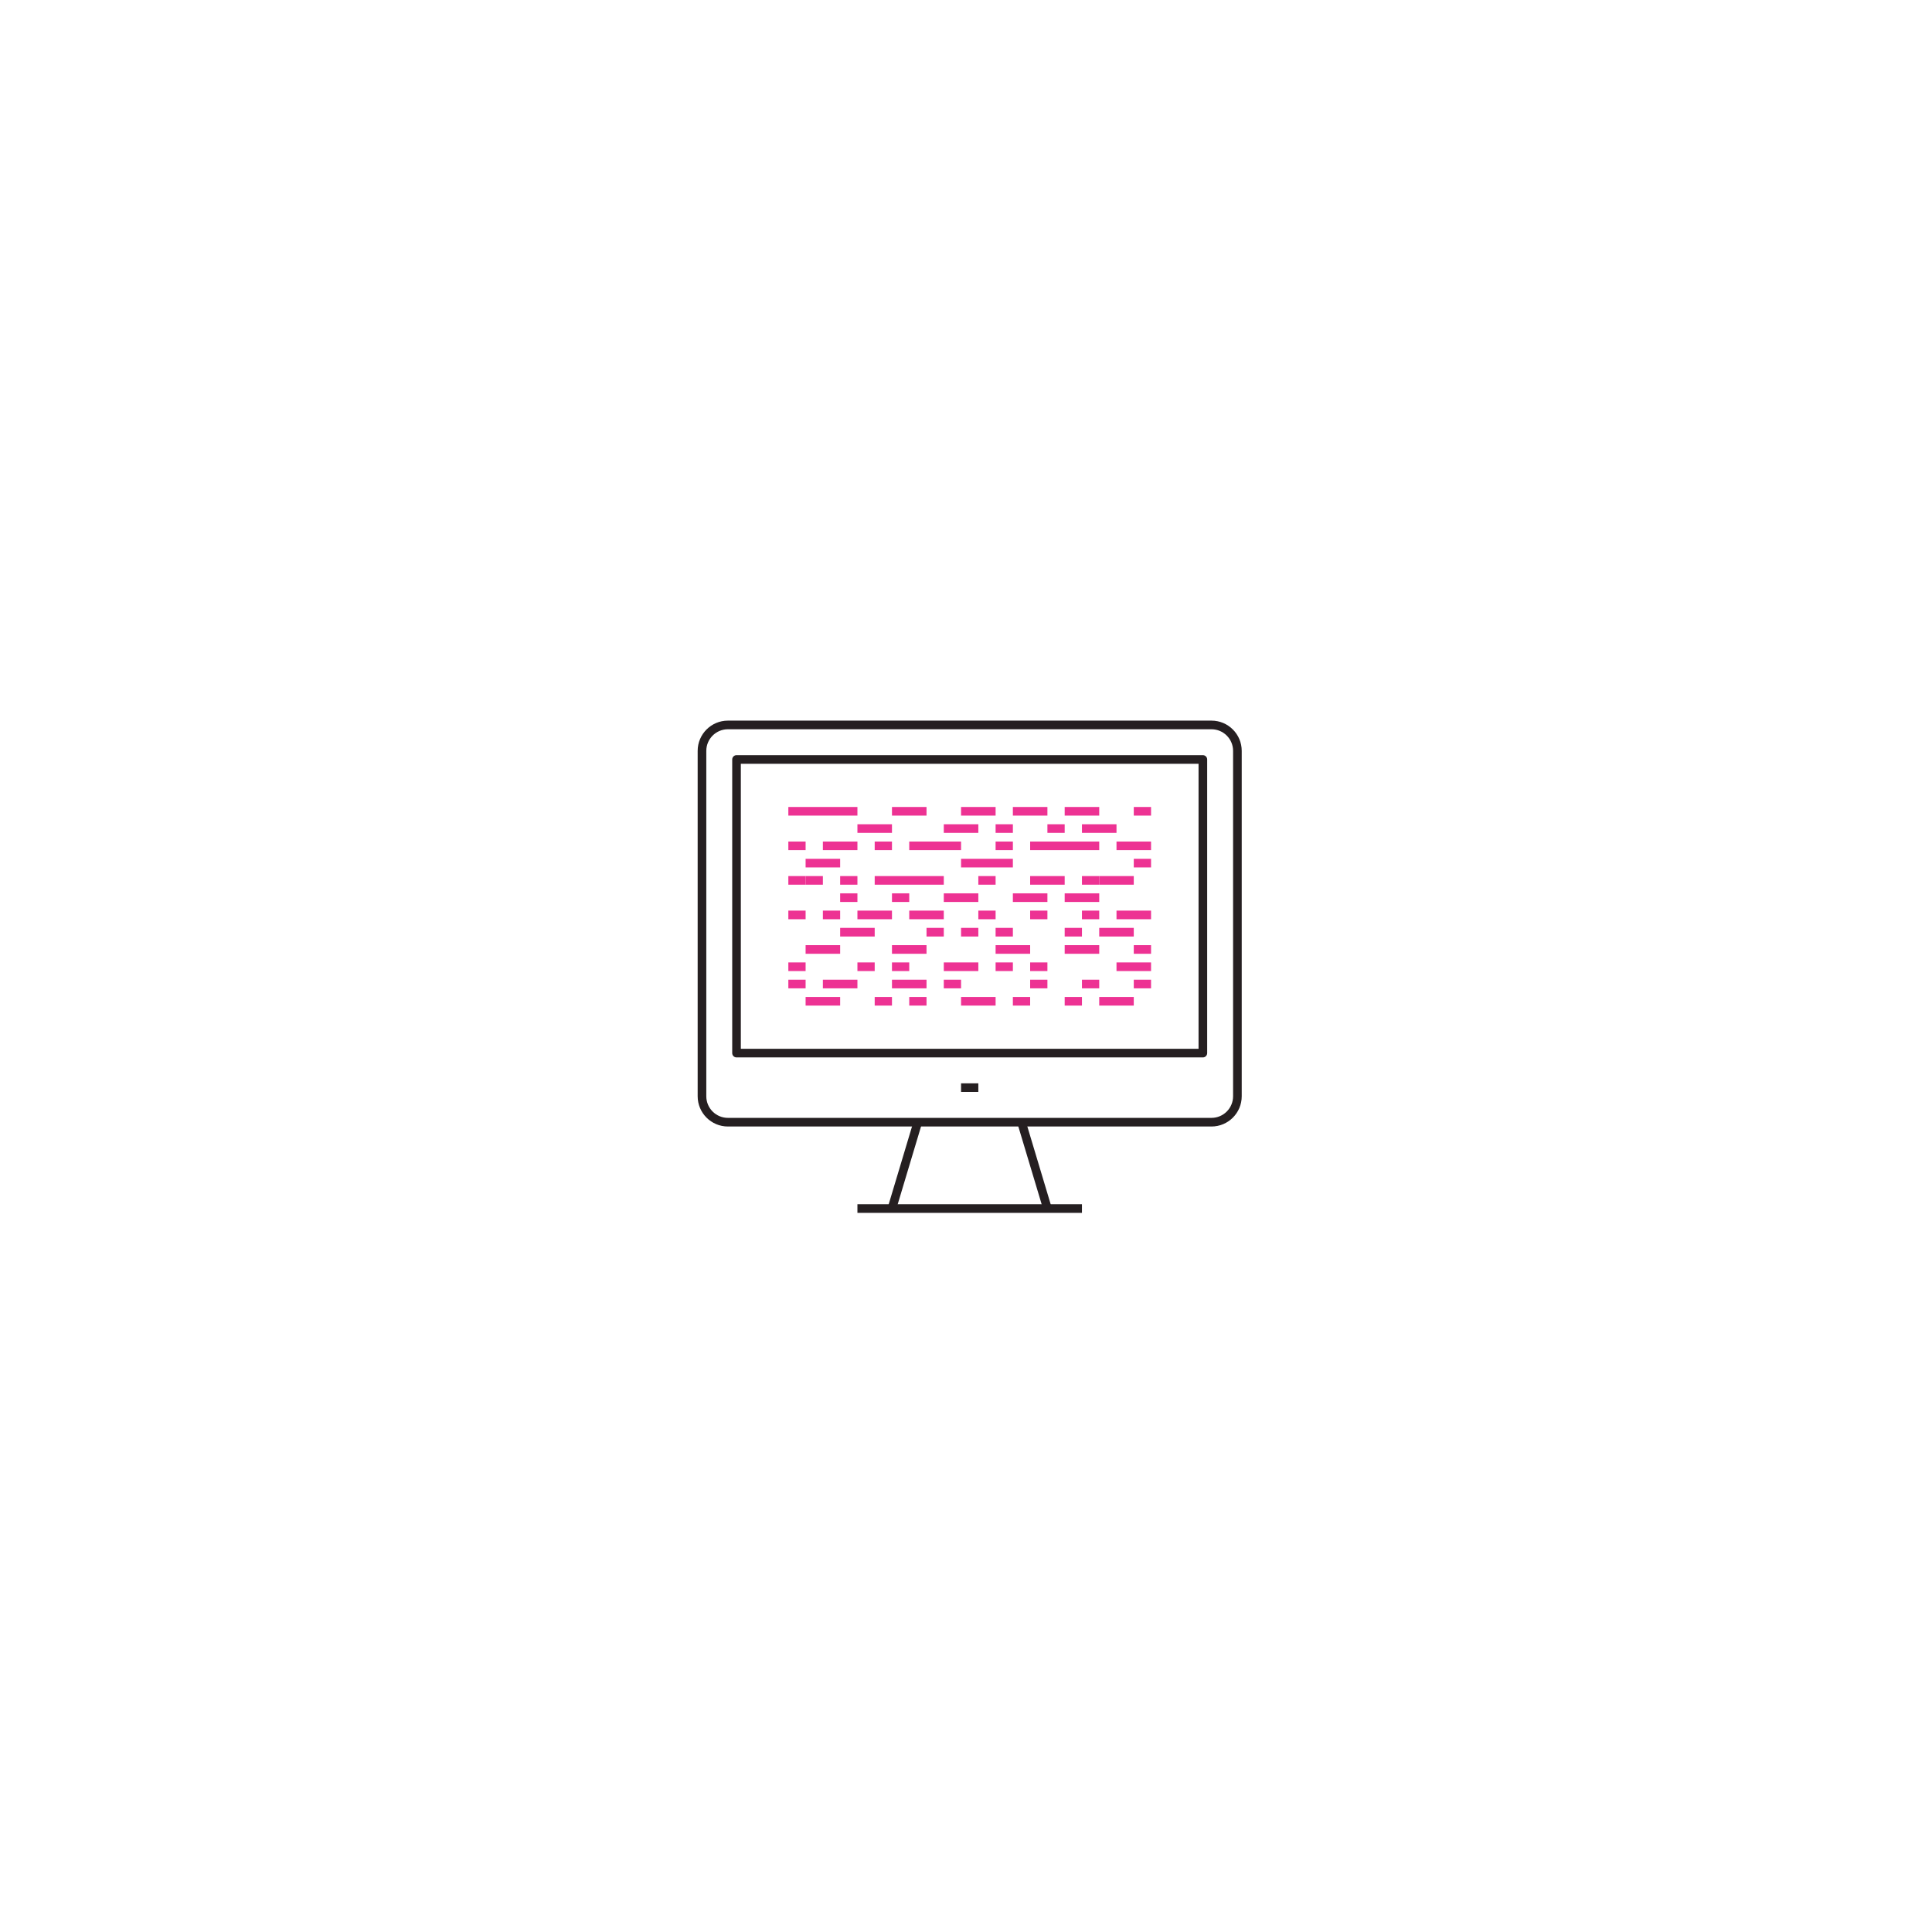
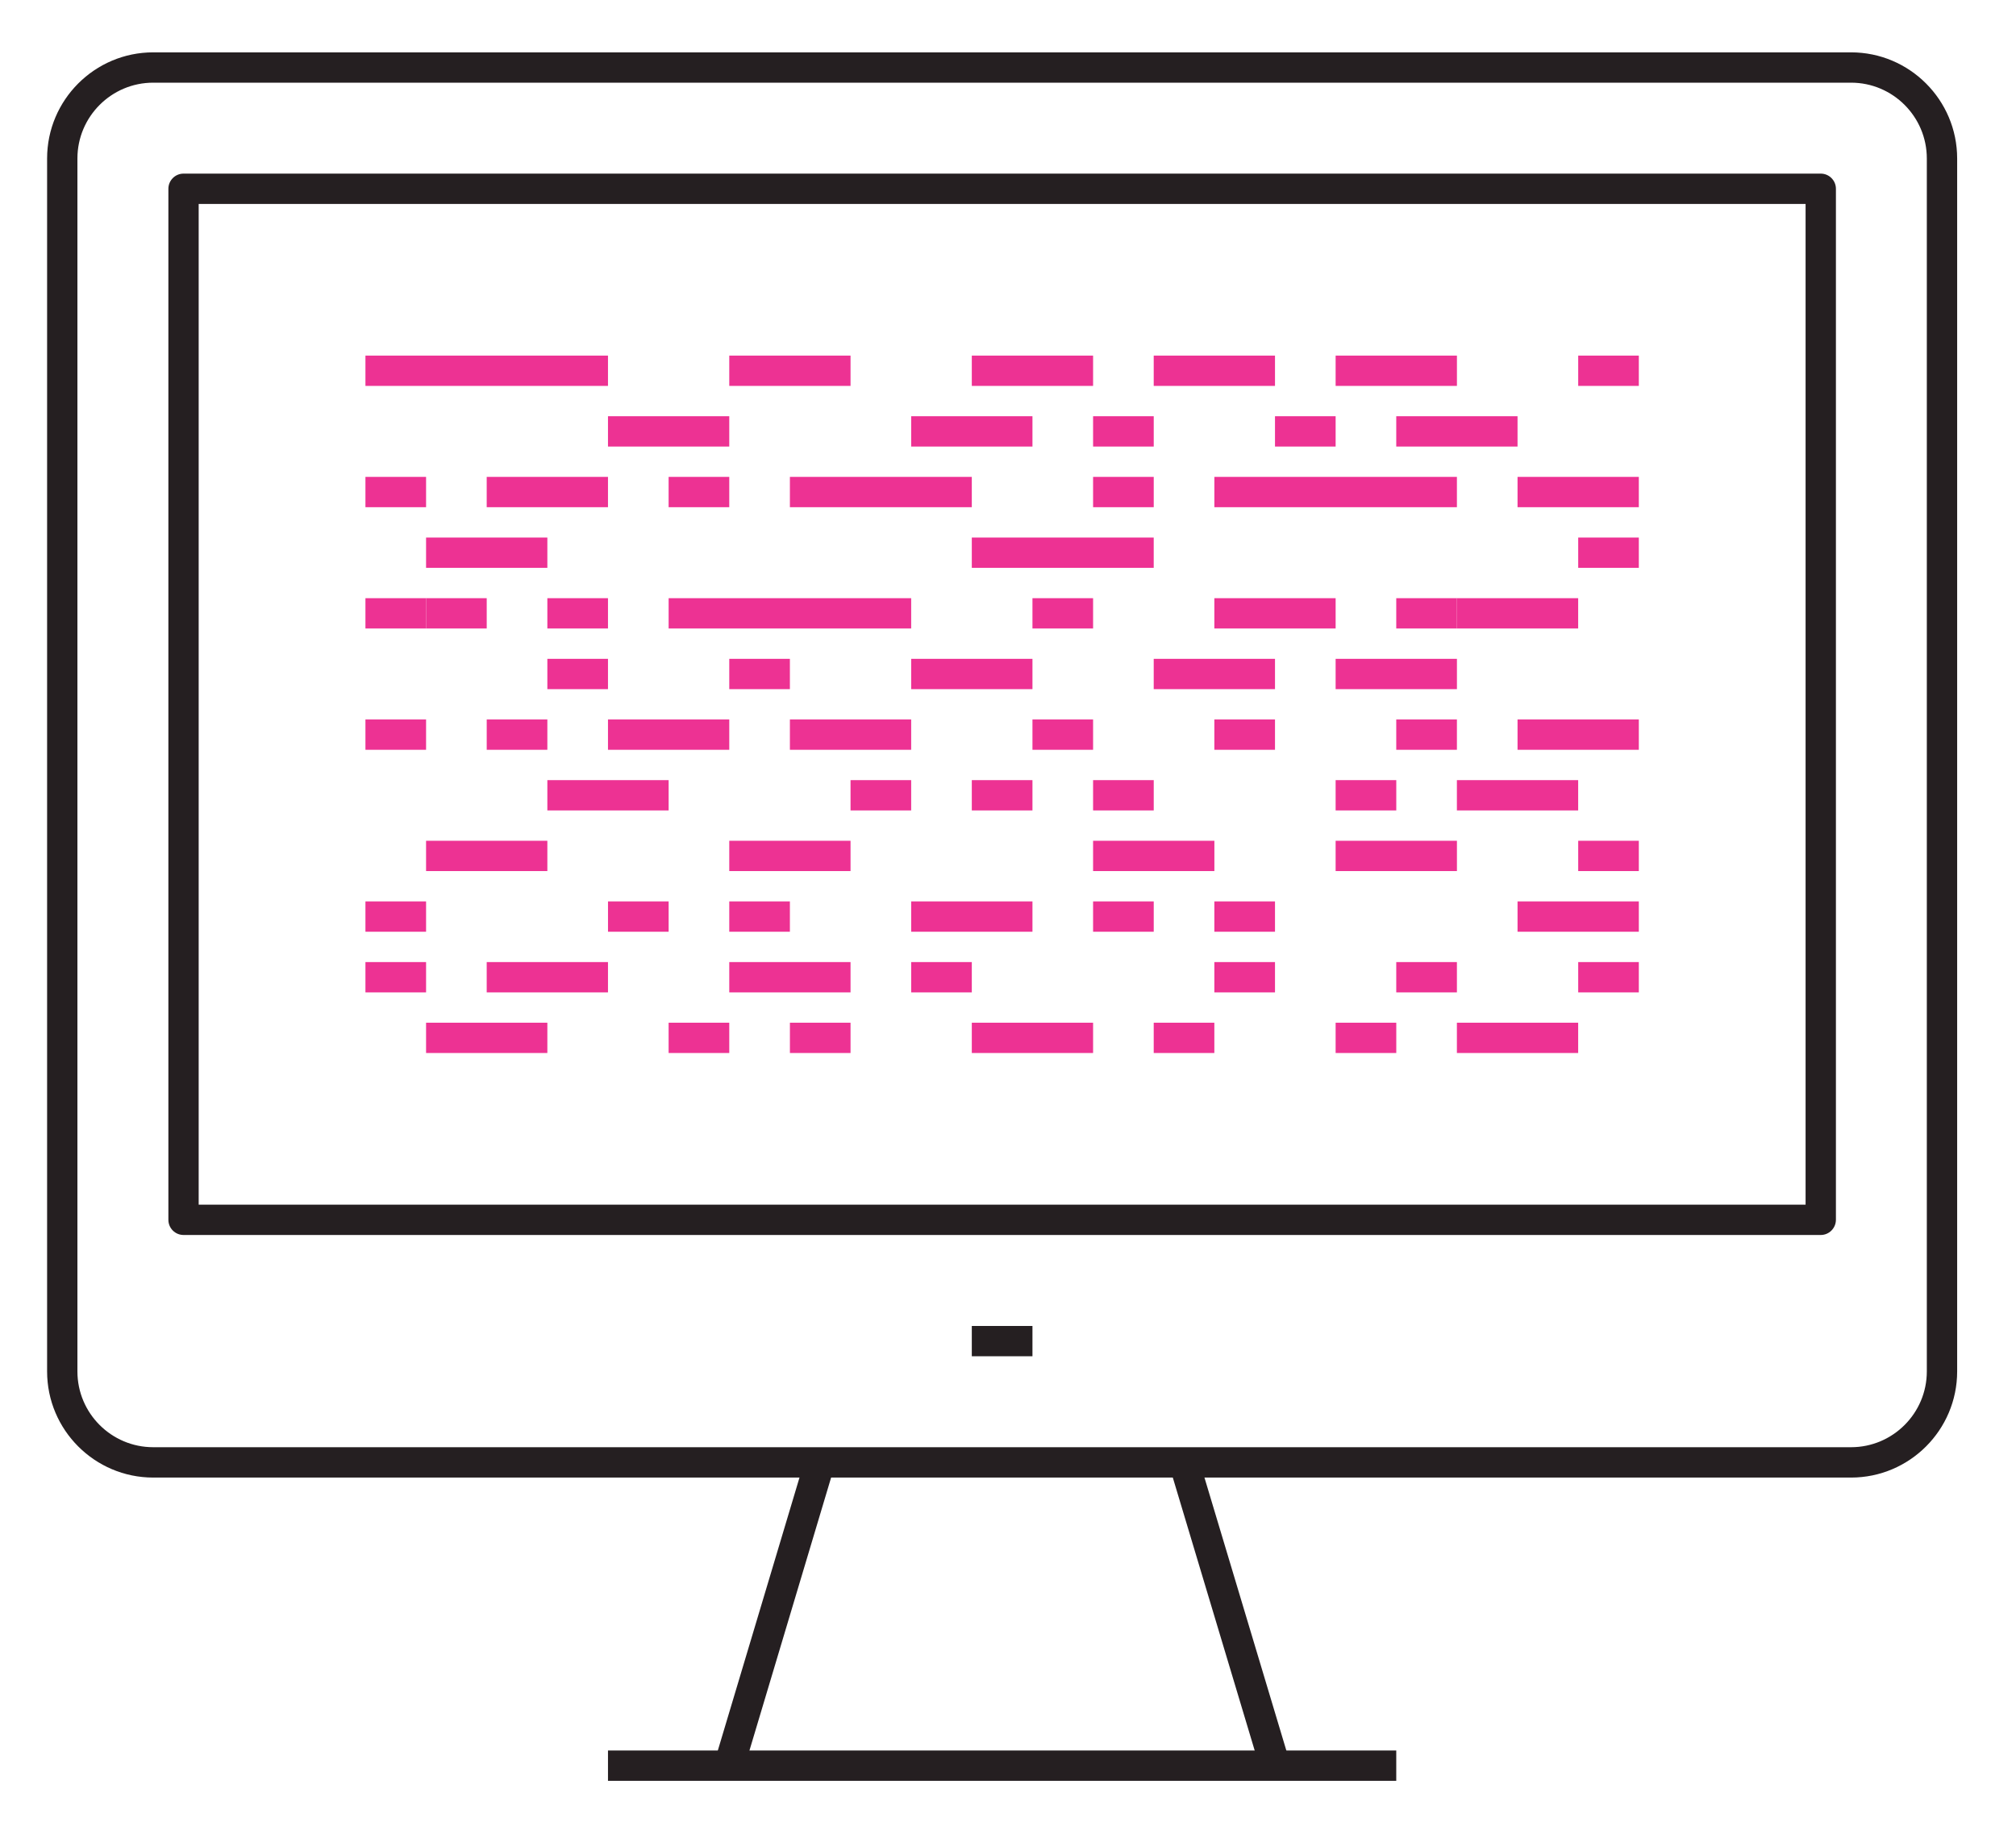
- <svg xmlns="http://www.w3.org/2000/svg" version="1.1" id="Layer_1" x="0px" y="0px" width="360px" height="360px" viewBox="0 0 360 360" enable-background="new 0 0 360 360" xml:space="preserve">
+ <svg xmlns="http://www.w3.org/2000/svg" version="1.1" id="Layer_1" x="0px" y="0px" width="107px" height="98px" viewBox="126.5 129.5 107 98" enable-background="new 126.5 129.5 107 98" xml:space="preserve">
  <g>
-     <path fill="#251F21" d="M135.632,135.887c-2.219,0-4.023,1.805-4.023,4.023v64.366c0,2.218,1.804,4.022,4.023,4.022h90.113   c2.219,0,4.022-1.805,4.022-4.022V139.91c0-2.219-1.804-4.023-4.022-4.023H135.632z M225.745,209.908h-90.113   c-3.105,0-5.632-2.527-5.632-5.632V139.91c0-3.105,2.527-5.632,5.632-5.632h90.113c3.104,0,5.632,2.526,5.632,5.632v64.366   C231.377,207.381,228.85,209.908,225.745,209.908" />
+     <path fill="#251F21" d="M134.632,133.887c-2.219,0-4.023,1.805-4.023,4.023v64.365c0,2.219,1.804,4.022,4.023,4.022h90.113   c2.219,0,4.022-1.805,4.022-4.022V137.91c0-2.219-1.805-4.023-4.022-4.023H134.632L134.632,133.887z M224.745,207.908h-90.113   c-3.105,0-5.632-2.527-5.632-5.633V137.91c0-3.105,2.527-5.632,5.632-5.632h90.113c3.104,0,5.632,2.526,5.632,5.632v64.365   C230.377,205.381,227.85,207.908,224.745,207.908" />
  </g>
-   <rect x="184.357" y="216.345" transform="matrix(0.2874 0.9578 -0.9578 0.2874 345.3517 -29.8807)" fill="#251F21" width="16.8" height="1.609" />
-   <rect x="167.816" y="208.749" transform="matrix(0.9578 0.2873 -0.2873 0.9578 69.4938 -39.2887)" fill="#251F21" width="1.608" height="16.801" />
-   <rect x="159.769" y="224.391" fill="#251F21" width="41.838" height="1.609" />
-   <rect x="179.079" y="201.863" fill="#251F21" width="3.219" height="1.608" />
+   <rect x="183.365" y="214.346" transform="matrix(-0.2874 -0.9578 0.9578 -0.2874 40.8029 460.6588)" fill="#251F21" width="16.8" height="1.609" />
+   <rect x="166.807" y="206.742" transform="matrix(-0.958 -0.2867 0.2867 -0.958 266.4956 469.3093)" fill="#251F21" width="1.608" height="16.8" />
+   <rect x="158.769" y="222.391" fill="#251F21" width="41.838" height="1.609" />
+   <rect x="178.079" y="199.863" fill="#251F21" width="3.219" height="1.607" />
  <g>
-     <path fill="#251F21" d="M138.045,195.426h85.287v-53.102h-85.287V195.426z M224.136,197.035h-86.894   c-0.445,0-0.805-0.36-0.805-0.805v-54.712c0-0.443,0.36-0.805,0.805-0.805h86.894c0.444,0,0.805,0.361,0.805,0.805v54.712   C224.94,196.675,224.58,197.035,224.136,197.035" />
+     <path fill="#251F21" d="M137.045,193.426h85.287v-53.102h-85.287V193.426z M223.137,195.035h-86.895   c-0.445,0-0.805-0.36-0.805-0.805v-54.712c0-0.443,0.36-0.805,0.805-0.805h86.895c0.443,0,0.805,0.361,0.805,0.805v54.712   C223.939,194.675,223.58,195.035,223.137,195.035" />
  </g>
-   <rect x="156.551" y="163.243" fill="#ED3293" width="3.218" height="1.608" />
-   <rect x="191.952" y="163.243" fill="#ED3293" width="6.437" height="1.608" />
-   <rect x="198.389" y="166.461" fill="#ED3293" width="6.438" height="1.609" />
-   <rect x="201.607" y="169.679" fill="#ED3293" width="3.219" height="1.609" />
-   <rect x="198.389" y="172.898" fill="#ED3293" width="3.219" height="1.608" />
-   <rect x="198.389" y="176.116" fill="#ED3293" width="6.438" height="1.608" />
-   <rect x="204.825" y="172.898" fill="#ED3293" width="6.437" height="1.608" />
-   <rect x="191.952" y="169.679" fill="#ED3293" width="3.219" height="1.609" />
-   <rect x="188.734" y="166.461" fill="#ED3293" width="6.437" height="1.609" />
-   <rect x="185.516" y="172.898" fill="#ED3293" width="3.219" height="1.608" />
-   <rect x="182.298" y="169.679" fill="#ED3293" width="3.218" height="1.609" />
-   <rect x="185.516" y="176.116" fill="#ED3293" width="6.437" height="1.608" />
-   <rect x="185.516" y="179.334" fill="#ED3293" width="3.219" height="1.609" />
-   <rect x="191.952" y="179.334" fill="#ED3293" width="3.219" height="1.609" />
-   <rect x="191.952" y="182.553" fill="#ED3293" width="3.219" height="1.609" />
-   <rect x="188.734" y="185.771" fill="#ED3293" width="3.218" height="1.608" />
-   <rect x="201.607" y="182.553" fill="#ED3293" width="3.219" height="1.609" />
-   <rect x="211.264" y="182.553" fill="#ED3293" width="3.217" height="1.609" />
-   <rect x="198.389" y="185.771" fill="#ED3293" width="3.219" height="1.608" />
-   <rect x="204.825" y="185.771" fill="#ED3293" width="6.437" height="1.608" />
-   <rect x="179.079" y="185.771" fill="#ED3293" width="6.437" height="1.608" />
-   <rect x="175.861" y="182.553" fill="#ED3293" width="3.218" height="1.609" />
-   <rect x="166.206" y="182.553" fill="#ED3293" width="6.437" height="1.609" />
-   <rect x="172.643" y="172.898" fill="#ED3293" width="3.218" height="1.608" />
-   <rect x="169.424" y="169.679" fill="#ED3293" width="6.437" height="1.609" />
-   <rect x="166.206" y="166.461" fill="#ED3293" width="3.218" height="1.609" />
-   <rect x="159.769" y="169.679" fill="#ED3293" width="6.437" height="1.609" />
-   <rect x="150.114" y="160.025" fill="#ED3293" width="6.437" height="1.608" />
-   <rect x="156.551" y="172.898" fill="#ED3293" width="6.437" height="1.608" />
-   <rect x="159.77" y="179.334" fill="#ED3293" width="3.218" height="1.609" />
-   <rect x="166.206" y="176.116" fill="#ED3293" width="6.437" height="1.608" />
-   <rect x="166.206" y="179.334" fill="#ED3293" width="3.218" height="1.609" />
-   <rect x="162.987" y="185.771" fill="#ED3293" width="3.219" height="1.608" />
-   <rect x="169.425" y="185.771" fill="#ED3293" width="3.218" height="1.608" />
-   <rect x="175.861" y="179.334" fill="#ED3293" width="6.437" height="1.609" />
-   <rect x="179.079" y="172.898" fill="#ED3293" width="3.219" height="1.608" />
-   <rect x="175.861" y="166.461" fill="#ED3293" width="6.437" height="1.609" />
-   <rect x="156.551" y="166.461" fill="#ED3293" width="3.218" height="1.609" />
-   <rect x="153.332" y="182.553" fill="#ED3293" width="6.437" height="1.609" />
-   <rect x="175.861" y="153.588" fill="#ED3293" width="6.437" height="1.609" />
-   <rect x="179.079" y="160.025" fill="#ED3293" width="9.655" height="1.608" />
-   <rect x="169.424" y="156.806" fill="#ED3293" width="9.655" height="1.609" />
-   <rect x="182.298" y="163.243" fill="#ED3293" width="3.218" height="1.608" />
-   <rect x="150.114" y="163.243" fill="#ED3293" width="3.219" height="1.608" />
-   <rect x="162.988" y="163.243" fill="#ED3293" width="12.873" height="1.608" />
-   <rect x="191.953" y="156.806" fill="#ED3293" width="12.873" height="1.609" />
-   <rect x="208.044" y="179.334" fill="#ED3293" width="6.437" height="1.609" />
-   <rect x="211.264" y="176.116" fill="#ED3293" width="3.217" height="1.608" />
-   <rect x="208.044" y="169.679" fill="#ED3293" width="6.437" height="1.609" />
-   <rect x="204.825" y="163.243" fill="#ED3293" width="6.437" height="1.608" />
-   <rect x="201.607" y="163.243" fill="#ED3293" width="3.219" height="1.608" />
-   <rect x="211.264" y="160.025" fill="#ED3293" width="3.217" height="1.608" />
-   <rect x="208.044" y="156.806" fill="#ED3293" width="6.437" height="1.609" />
-   <rect x="201.607" y="153.588" fill="#ED3293" width="6.437" height="1.609" />
-   <rect x="211.264" y="150.37" fill="#ED3293" width="3.217" height="1.608" />
-   <rect x="198.389" y="150.37" fill="#ED3293" width="6.438" height="1.608" />
-   <rect x="195.171" y="153.588" fill="#ED3293" width="3.218" height="1.609" />
-   <rect x="188.734" y="150.37" fill="#ED3293" width="6.437" height="1.608" />
-   <rect x="185.516" y="153.588" fill="#ED3293" width="3.219" height="1.609" />
-   <rect x="185.516" y="156.806" fill="#ED3293" width="3.219" height="1.609" />
-   <rect x="162.987" y="156.806" fill="#ED3293" width="3.219" height="1.609" />
-   <rect x="153.332" y="156.806" fill="#ED3293" width="6.437" height="1.609" />
-   <rect x="146.896" y="156.806" fill="#ED3293" width="3.218" height="1.609" />
-   <rect x="146.896" y="163.243" fill="#ED3293" width="3.218" height="1.608" />
-   <rect x="146.896" y="169.679" fill="#ED3293" width="3.218" height="1.609" />
-   <rect x="150.114" y="176.116" fill="#ED3293" width="6.437" height="1.608" />
-   <rect x="153.333" y="169.679" fill="#ED3293" width="3.218" height="1.609" />
-   <rect x="146.896" y="179.334" fill="#ED3293" width="3.218" height="1.609" />
-   <rect x="150.114" y="185.771" fill="#ED3293" width="6.437" height="1.608" />
-   <rect x="146.896" y="182.553" fill="#ED3293" width="3.218" height="1.609" />
-   <rect x="159.769" y="153.588" fill="#ED3293" width="6.437" height="1.609" />
-   <rect x="166.206" y="150.37" fill="#ED3293" width="6.437" height="1.608" />
-   <rect x="146.896" y="150.37" fill="#ED3293" width="12.873" height="1.608" />
-   <rect x="179.079" y="150.37" fill="#ED3293" width="6.437" height="1.608" />
+   <rect x="155.551" y="161.243" fill="#ED3293" width="3.218" height="1.608" />
+   <rect x="190.952" y="161.243" fill="#ED3293" width="6.437" height="1.608" />
+   <rect x="197.389" y="164.461" fill="#ED3293" width="6.438" height="1.609" />
+   <rect x="200.607" y="167.679" fill="#ED3293" width="3.219" height="1.609" />
+   <rect x="197.389" y="170.898" fill="#ED3293" width="3.219" height="1.608" />
+   <rect x="197.389" y="174.116" fill="#ED3293" width="6.438" height="1.608" />
+   <rect x="203.825" y="170.898" fill="#ED3293" width="6.437" height="1.608" />
+   <rect x="190.952" y="167.679" fill="#ED3293" width="3.219" height="1.609" />
+   <rect x="187.734" y="164.461" fill="#ED3293" width="6.437" height="1.609" />
+   <rect x="184.516" y="170.898" fill="#ED3293" width="3.219" height="1.608" />
+   <rect x="181.298" y="167.679" fill="#ED3293" width="3.218" height="1.609" />
+   <rect x="184.516" y="174.116" fill="#ED3293" width="6.438" height="1.608" />
+   <rect x="184.516" y="177.334" fill="#ED3293" width="3.219" height="1.609" />
+   <rect x="190.952" y="177.334" fill="#ED3293" width="3.219" height="1.609" />
+   <rect x="190.952" y="180.553" fill="#ED3293" width="3.219" height="1.609" />
+   <rect x="187.734" y="183.771" fill="#ED3293" width="3.218" height="1.607" />
+   <rect x="200.607" y="180.553" fill="#ED3293" width="3.219" height="1.609" />
+   <rect x="210.264" y="180.553" fill="#ED3293" width="3.217" height="1.609" />
+   <rect x="197.389" y="183.771" fill="#ED3293" width="3.219" height="1.607" />
+   <rect x="203.825" y="183.771" fill="#ED3293" width="6.437" height="1.607" />
+   <rect x="178.079" y="183.771" fill="#ED3293" width="6.437" height="1.607" />
+   <rect x="174.861" y="180.553" fill="#ED3293" width="3.218" height="1.609" />
+   <rect x="165.206" y="180.553" fill="#ED3293" width="6.437" height="1.609" />
+   <rect x="171.643" y="170.898" fill="#ED3293" width="3.218" height="1.608" />
+   <rect x="168.424" y="167.679" fill="#ED3293" width="6.437" height="1.609" />
+   <rect x="165.206" y="164.461" fill="#ED3293" width="3.218" height="1.609" />
+   <rect x="158.769" y="167.679" fill="#ED3293" width="6.437" height="1.609" />
+   <rect x="149.114" y="158.025" fill="#ED3293" width="6.437" height="1.608" />
+   <rect x="155.551" y="170.898" fill="#ED3293" width="6.437" height="1.608" />
+   <rect x="158.77" y="177.334" fill="#ED3293" width="3.218" height="1.609" />
+   <rect x="165.206" y="174.116" fill="#ED3293" width="6.437" height="1.608" />
+   <rect x="165.206" y="177.334" fill="#ED3293" width="3.218" height="1.609" />
+   <rect x="161.987" y="183.771" fill="#ED3293" width="3.219" height="1.607" />
+   <rect x="168.425" y="183.771" fill="#ED3293" width="3.218" height="1.607" />
+   <rect x="174.861" y="177.334" fill="#ED3293" width="6.437" height="1.609" />
+   <rect x="178.079" y="170.898" fill="#ED3293" width="3.219" height="1.608" />
+   <rect x="174.861" y="164.461" fill="#ED3293" width="6.437" height="1.609" />
+   <rect x="155.551" y="164.461" fill="#ED3293" width="3.218" height="1.609" />
+   <rect x="152.332" y="180.553" fill="#ED3293" width="6.437" height="1.609" />
+   <rect x="174.861" y="151.588" fill="#ED3293" width="6.437" height="1.609" />
+   <rect x="178.079" y="158.025" fill="#ED3293" width="9.655" height="1.608" />
+   <rect x="168.424" y="154.806" fill="#ED3293" width="9.655" height="1.609" />
+   <rect x="181.298" y="161.243" fill="#ED3293" width="3.218" height="1.608" />
+   <rect x="149.114" y="161.243" fill="#ED3293" width="3.219" height="1.608" />
+   <rect x="161.988" y="161.243" fill="#ED3293" width="12.873" height="1.608" />
+   <rect x="190.953" y="154.806" fill="#ED3293" width="12.873" height="1.609" />
+   <rect x="207.044" y="177.334" fill="#ED3293" width="6.437" height="1.609" />
+   <rect x="210.264" y="174.116" fill="#ED3293" width="3.217" height="1.608" />
+   <rect x="207.044" y="167.679" fill="#ED3293" width="6.437" height="1.609" />
+   <rect x="203.825" y="161.243" fill="#ED3293" width="6.437" height="1.608" />
+   <rect x="200.607" y="161.243" fill="#ED3293" width="3.219" height="1.608" />
+   <rect x="210.264" y="158.025" fill="#ED3293" width="3.217" height="1.608" />
+   <rect x="207.044" y="154.806" fill="#ED3293" width="6.437" height="1.609" />
+   <rect x="200.607" y="151.588" fill="#ED3293" width="6.437" height="1.609" />
+   <rect x="210.264" y="148.37" fill="#ED3293" width="3.217" height="1.608" />
+   <rect x="197.389" y="148.37" fill="#ED3293" width="6.438" height="1.608" />
+   <rect x="194.171" y="151.588" fill="#ED3293" width="3.218" height="1.609" />
+   <rect x="187.734" y="148.37" fill="#ED3293" width="6.437" height="1.608" />
+   <rect x="184.516" y="151.588" fill="#ED3293" width="3.219" height="1.609" />
+   <rect x="184.516" y="154.806" fill="#ED3293" width="3.219" height="1.609" />
+   <rect x="161.987" y="154.806" fill="#ED3293" width="3.219" height="1.609" />
+   <rect x="152.332" y="154.806" fill="#ED3293" width="6.437" height="1.609" />
+   <rect x="145.896" y="154.806" fill="#ED3293" width="3.218" height="1.609" />
+   <rect x="145.896" y="161.243" fill="#ED3293" width="3.218" height="1.608" />
+   <rect x="145.896" y="167.679" fill="#ED3293" width="3.218" height="1.609" />
+   <rect x="149.114" y="174.116" fill="#ED3293" width="6.437" height="1.608" />
+   <rect x="152.333" y="167.679" fill="#ED3293" width="3.218" height="1.609" />
+   <rect x="145.896" y="177.334" fill="#ED3293" width="3.218" height="1.609" />
+   <rect x="149.114" y="183.771" fill="#ED3293" width="6.437" height="1.607" />
+   <rect x="145.896" y="180.553" fill="#ED3293" width="3.218" height="1.609" />
+   <rect x="158.769" y="151.588" fill="#ED3293" width="6.437" height="1.609" />
+   <rect x="165.206" y="148.37" fill="#ED3293" width="6.437" height="1.608" />
+   <rect x="145.896" y="148.37" fill="#ED3293" width="12.873" height="1.608" />
+   <rect x="178.079" y="148.37" fill="#ED3293" width="6.437" height="1.608" />
</svg>
